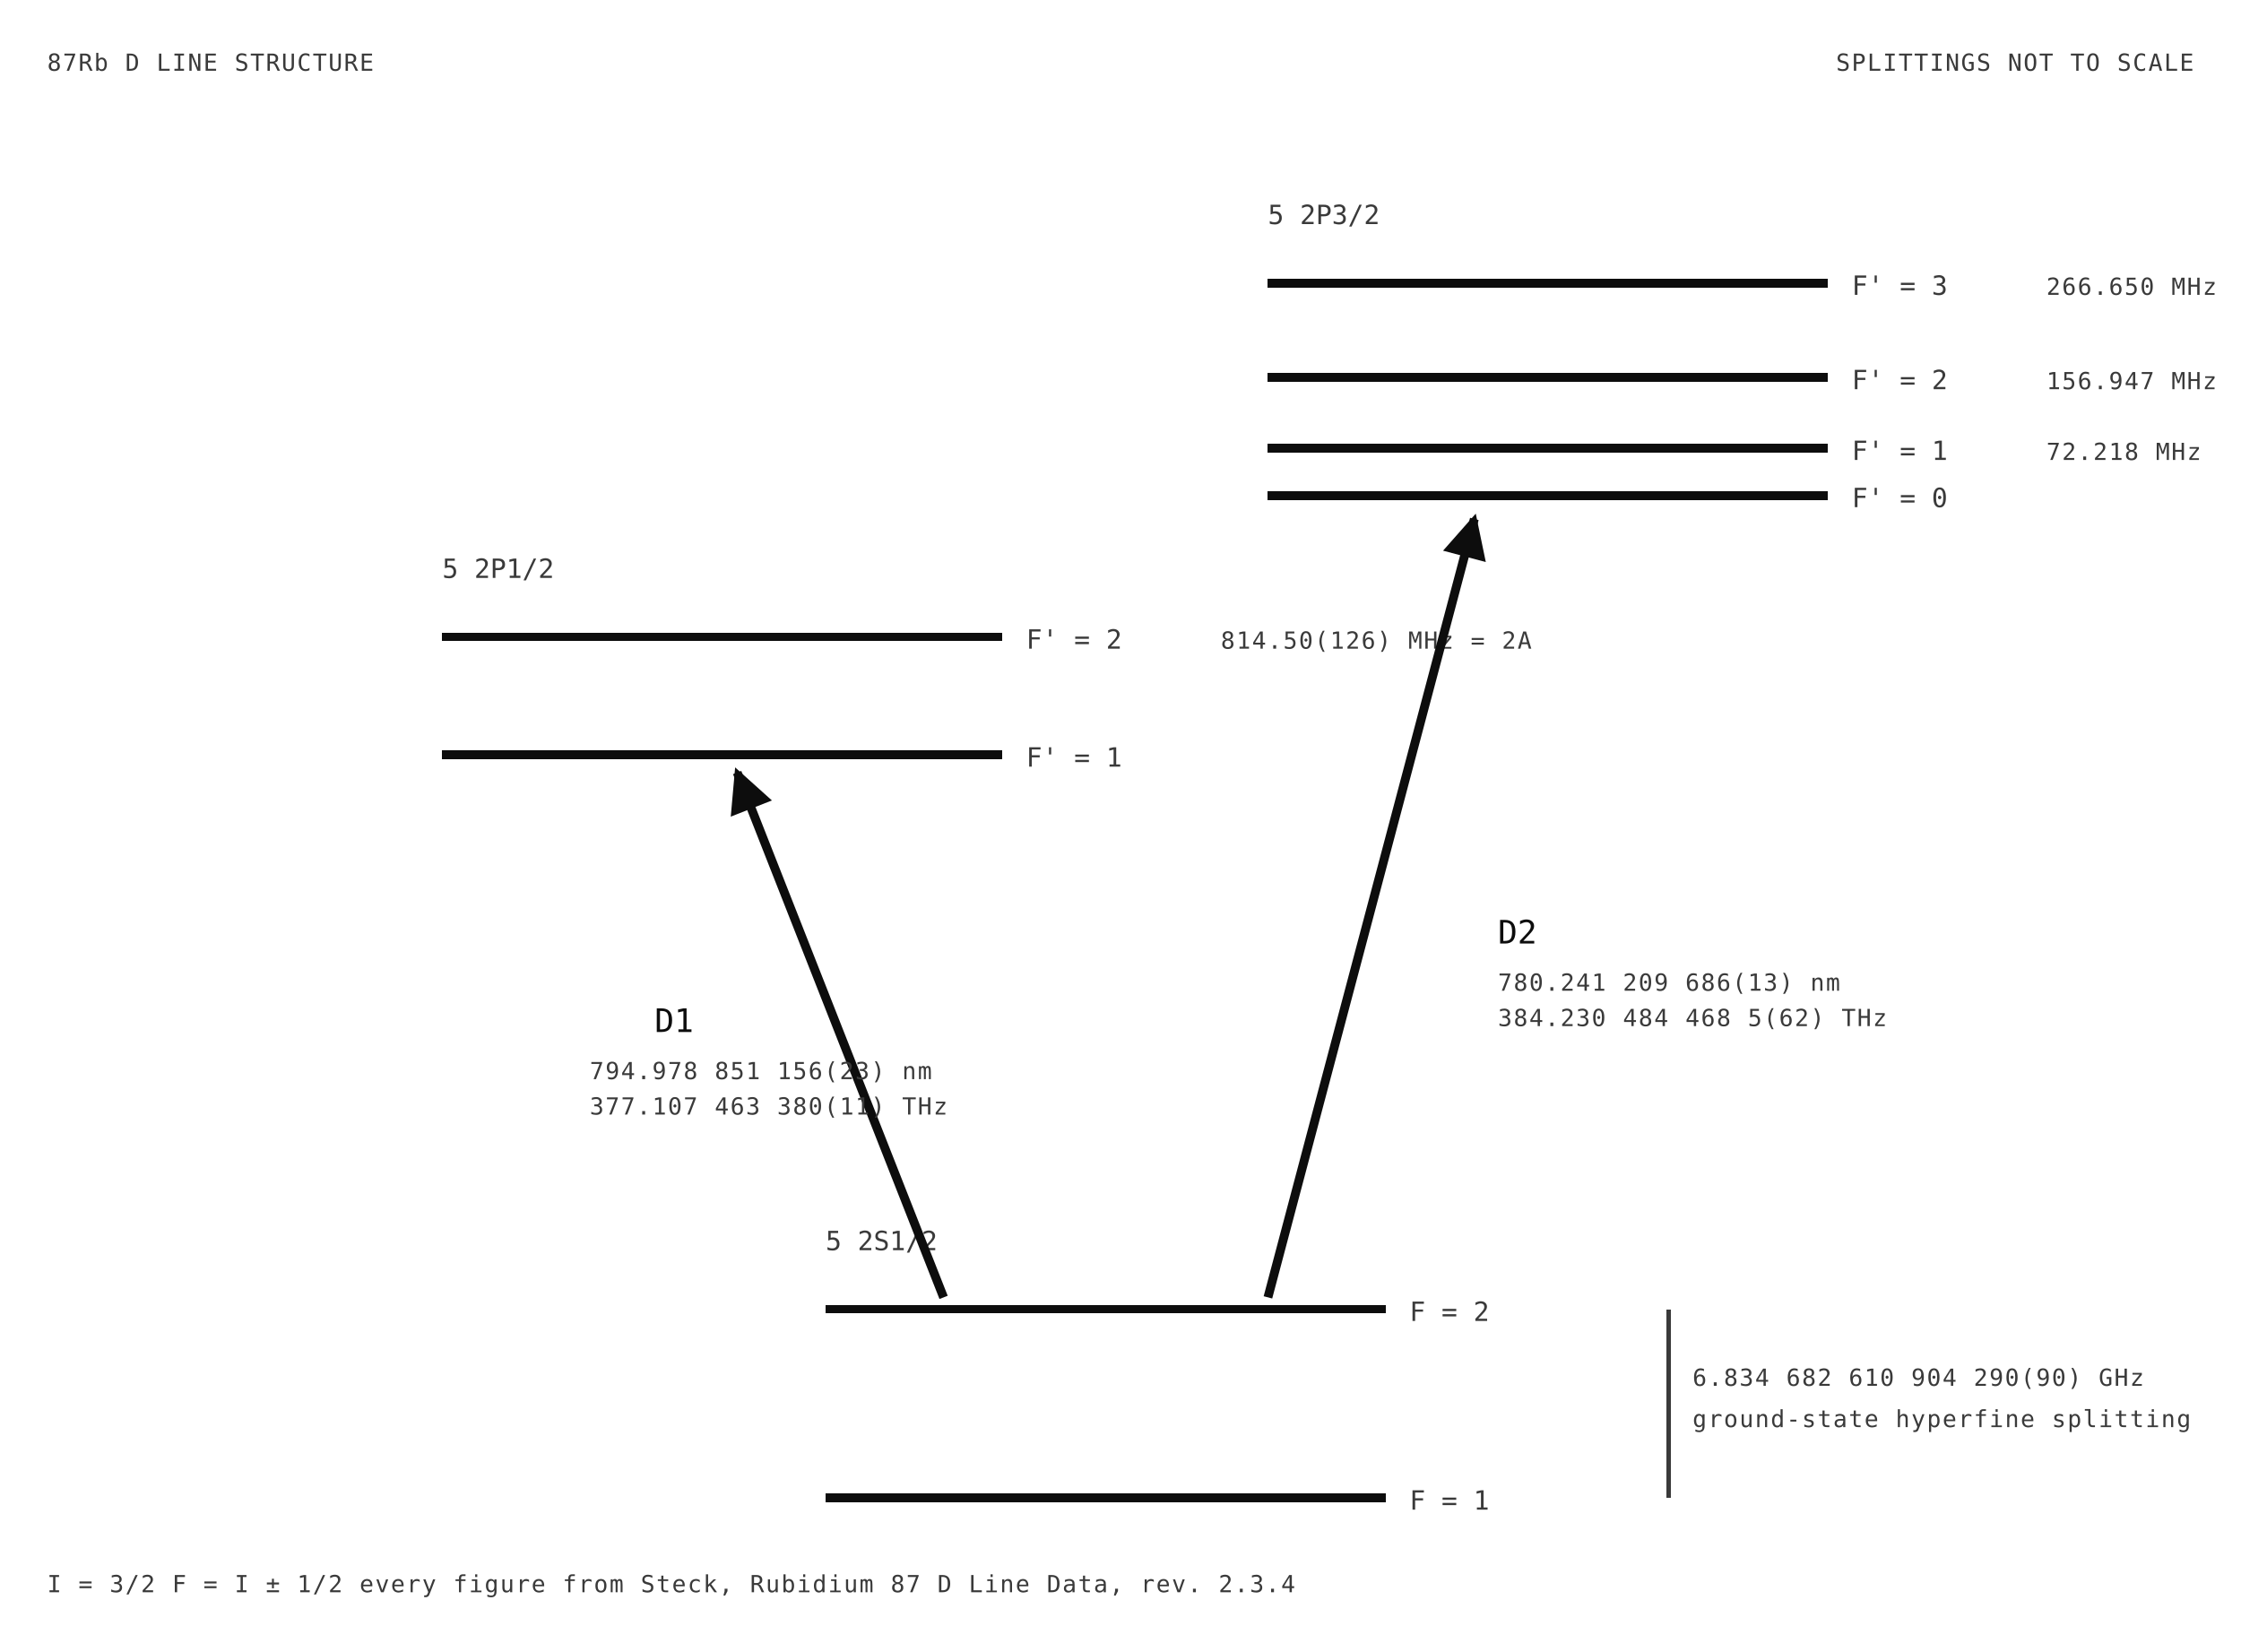
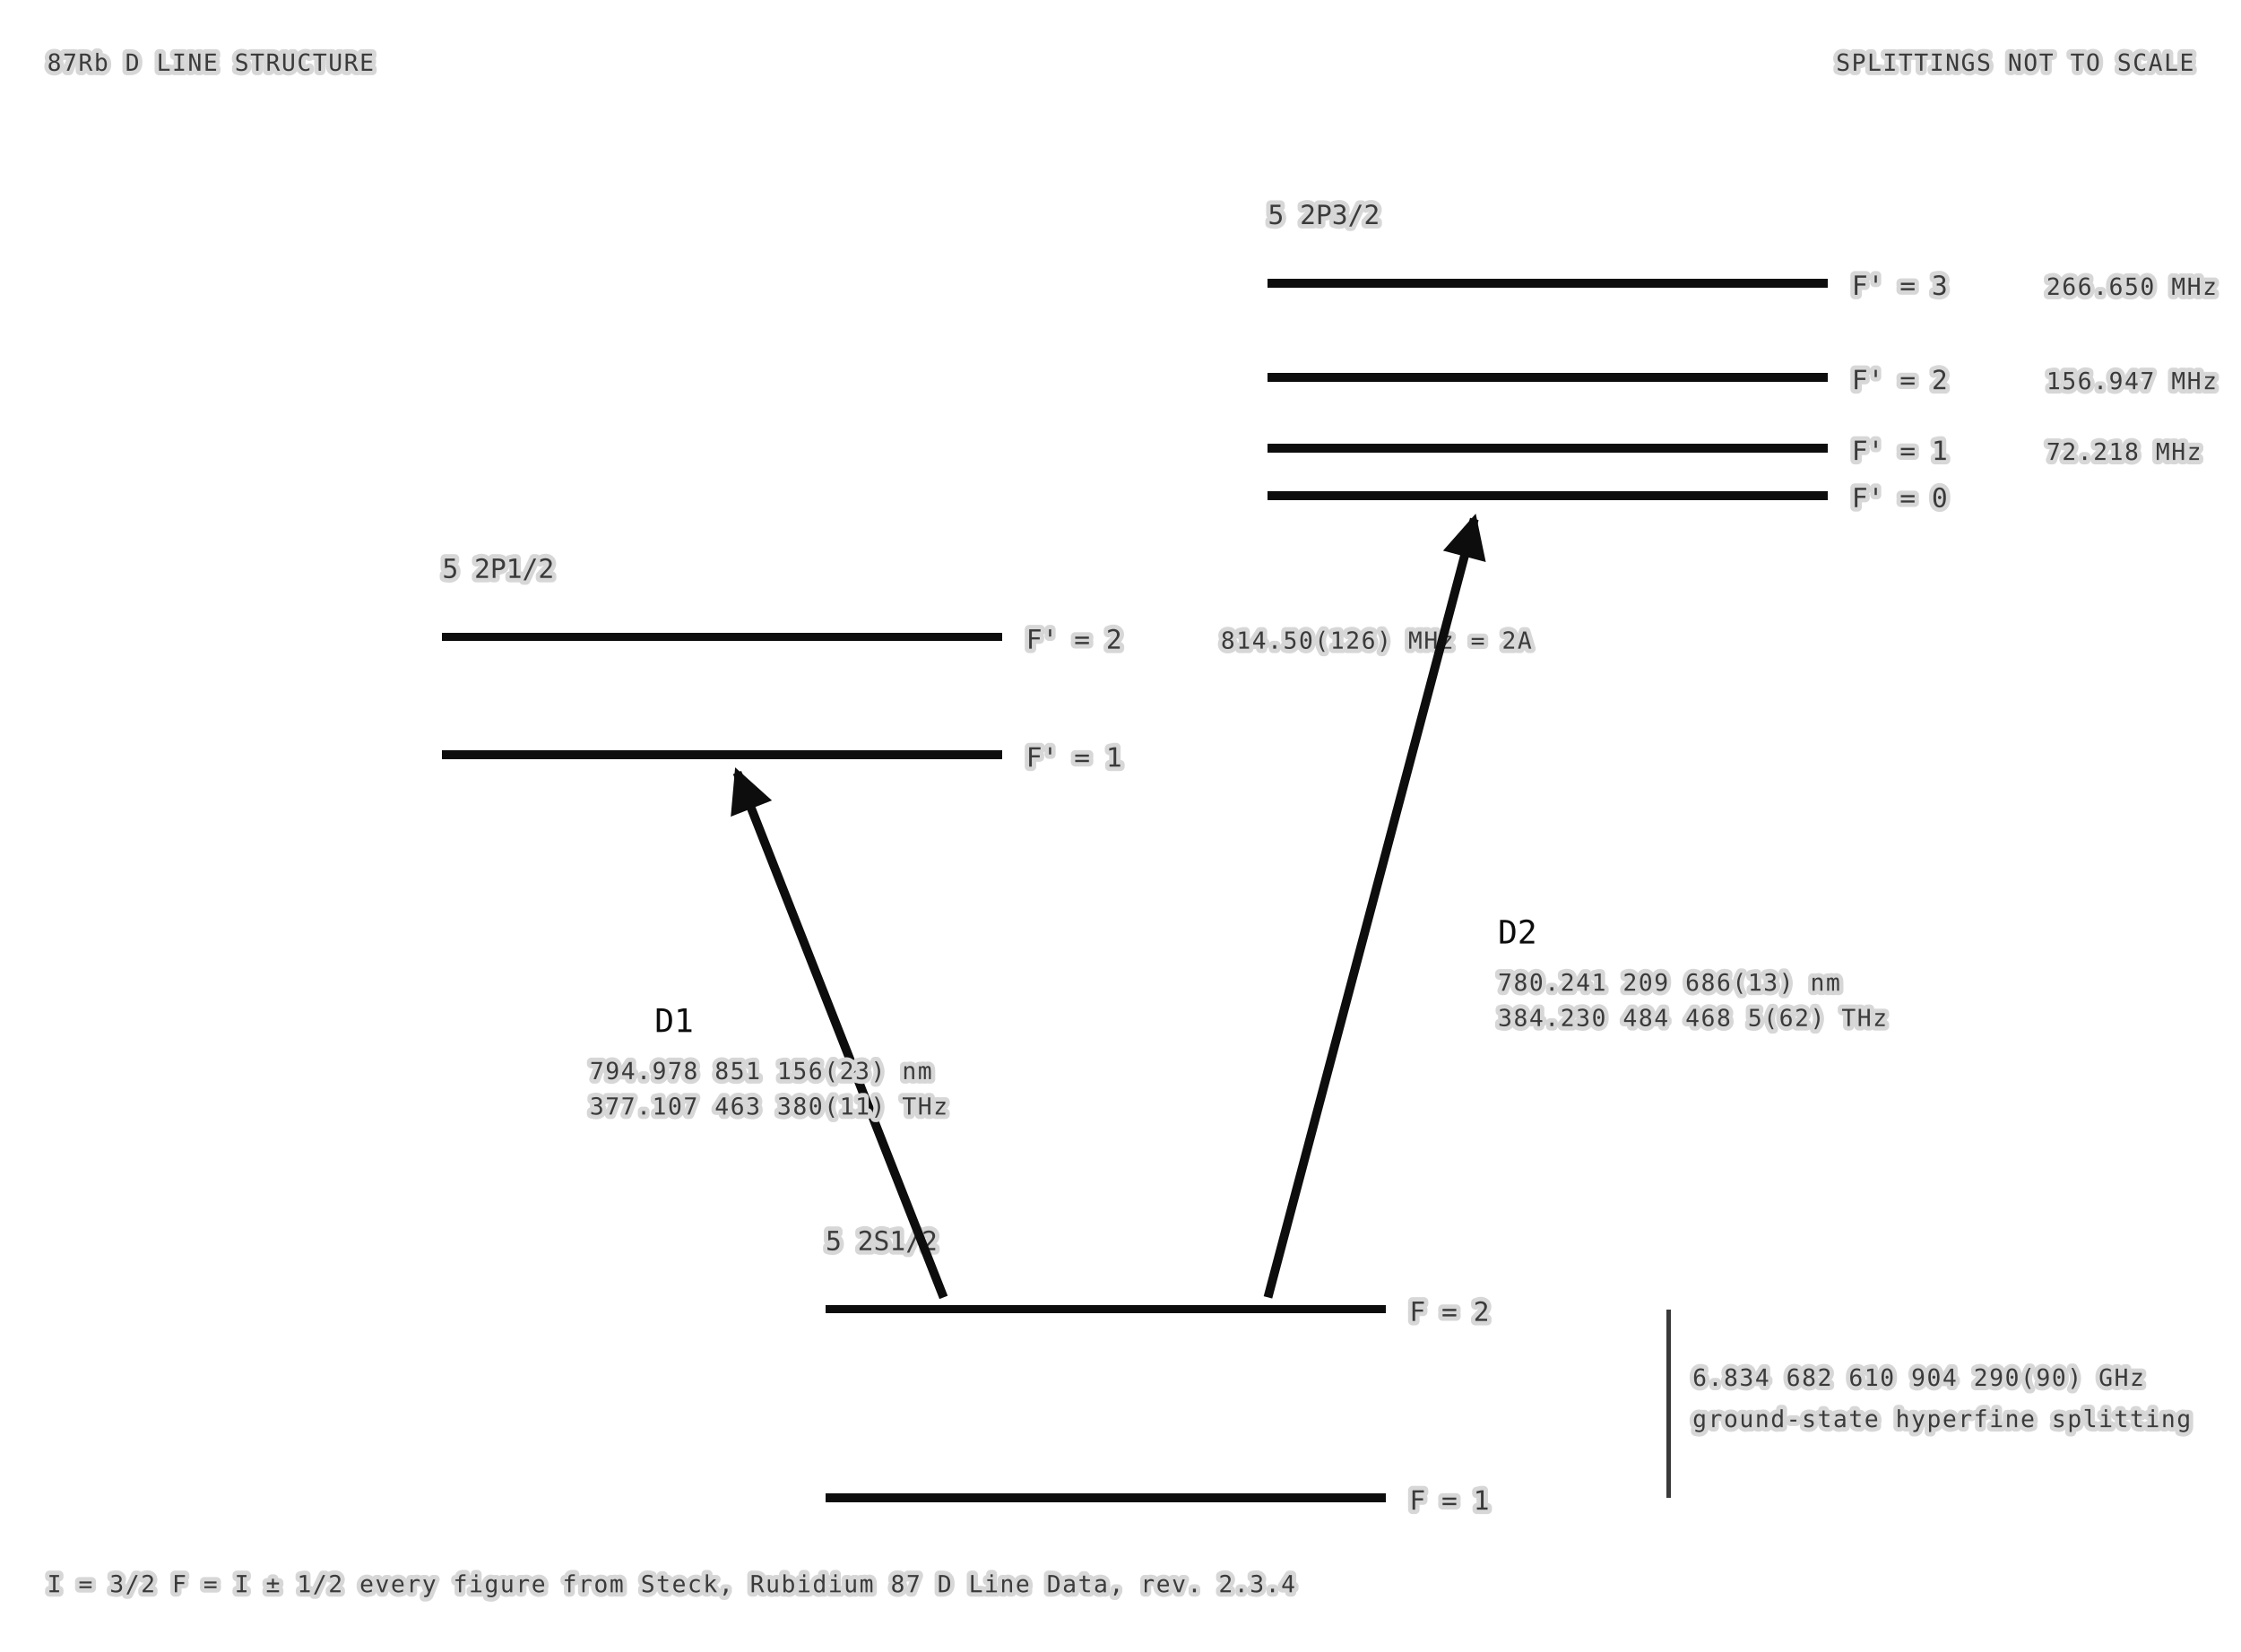
<svg xmlns="http://www.w3.org/2000/svg" viewBox="0 0 760 560" role="img" aria-labelledby="t d" class="lvl">
  <style>
  .lvl{font-family:"IBM Plex Mono","SF Mono",monospace}
  .l{stroke:var(--t0,#0d0d0d);stroke-width:3;shape-rendering:crispEdges}
  .thin{stroke:var(--t1,#3a3a3a);stroke-width:1.5;shape-rendering:crispEdges}
  .dash{stroke:var(--t2,#8a8a8a);stroke-width:1.5;stroke-dasharray:4 4;
        shape-rendering:crispEdges}
  .arr{stroke:var(--t0,#0d0d0d);stroke-width:3;marker-end:url(#a)}
  .arr2{stroke:var(--t1,#3a3a3a);stroke-width:1.5;stroke-dasharray:3 3;
        marker-end:url(#b)}
  text{fill:var(--t0,#0d0d0d);font-size:11px}
  .sm{font-size:9px;fill:var(--t1,#3a3a3a)}
  .xs{font-size:8px;fill:var(--t1,#3a3a3a);letter-spacing:.06em}
+   /* A label that lands on a gridline or a curve is unreadable. Paint the
+      ground colour behind the glyphs first, then the glyphs. */
+   .xs,.sm{paint-order:stroke fill;stroke:var(--t3,#d7d7d7);stroke-width:3px;
+     stroke-linejoin:round}
  .fill{fill:var(--t0,#0d0d0d)}
</style>
  <defs>
    <marker id="a" viewBox="0 0 8 8" refX="7" refY="4" markerWidth="5" markerHeight="5" orient="auto">
      <path d="M0 0 L8 4 L0 8 z" fill="var(--t0,#0d0d0d)" />
    </marker>
    <marker id="b" viewBox="0 0 8 8" refX="7" refY="4" markerWidth="5" markerHeight="5" orient="auto">
      <path d="M0 0 L8 4 L0 8 z" fill="var(--t1,#3a3a3a)" />
    </marker>
  </defs>
  <text x="16" y="24" text-anchor="start" class="xs">87Rb  D LINE STRUCTURE</text>
  <text x="744" y="24" text-anchor="end" class="xs">SPLITTINGS NOT TO SCALE</text>
  <text x="430" y="76" text-anchor="start" class="sm">5 2P3/2</text>
  <line x1="430" y1="96" x2="620" y2="96" class="l" />
  <text x="628" y="100" text-anchor="start" class="sm">F' = 3</text>
  <text x="694" y="100" text-anchor="start" class="xs">266.650 MHz</text>
  <line x1="430" y1="128" x2="620" y2="128" class="l" />
  <text x="628" y="132" text-anchor="start" class="sm">F' = 2</text>
  <text x="694" y="132" text-anchor="start" class="xs">156.947 MHz</text>
  <line x1="430" y1="152" x2="620" y2="152" class="l" />
  <text x="628" y="156" text-anchor="start" class="sm">F' = 1</text>
  <text x="694" y="156" text-anchor="start" class="xs">72.218 MHz</text>
  <line x1="430" y1="168" x2="620" y2="168" class="l" />
  <text x="628" y="172" text-anchor="start" class="sm">F' = 0</text>
  <text x="150" y="196" text-anchor="start" class="sm">5 2P1/2</text>
  <line x1="150" y1="216" x2="340" y2="216" class="l" />
  <text x="348" y="220" text-anchor="start" class="sm">F' = 2</text>
  <text x="414" y="220" text-anchor="start" class="xs">814.50(126) MHz = 2A</text>
  <line x1="150" y1="256" x2="340" y2="256" class="l" />
  <text x="348" y="260" text-anchor="start" class="sm">F' = 1</text>
  <text x="280" y="424" text-anchor="start" class="sm">5 2S1/2</text>
  <line x1="280" y1="444" x2="470" y2="444" class="l" />
  <text x="478" y="448" text-anchor="start" class="sm">F = 2</text>
  <line x1="280" y1="508" x2="470" y2="508" class="l" />
  <text x="478" y="512" text-anchor="start" class="sm">F = 1</text>
  <line x1="566" y1="444" x2="566" y2="508" class="thin" />
  <text x="574" y="470" text-anchor="start" class="xs">6.834 682 610 904 290(90) GHz</text>
  <text x="574" y="484" text-anchor="start" class="xs">ground-state hyperfine splitting</text>
  <line x1="320" y1="440" x2="250" y2="262" class="arr" />
  <text x="222" y="350" text-anchor="start">D1</text>
  <text x="200" y="366" text-anchor="start" class="xs">794.978 851 156(23) nm</text>
  <text x="200" y="378" text-anchor="start" class="xs">377.107 463 380(11) THz</text>
  <line x1="430" y1="440" x2="500" y2="176" class="arr" />
  <text x="508" y="320" text-anchor="start">D2</text>
  <text x="508" y="336" text-anchor="start" class="xs">780.241 209 686(13) nm</text>
  <text x="508" y="348" text-anchor="start" class="xs">384.230 484 468 5(62) THz</text>
  <text x="16" y="540" text-anchor="start" class="xs">I = 3/2   F = I ± 1/2   every figure from Steck, Rubidium 87 D Line Data, rev. 2.3.4</text>
</svg>
